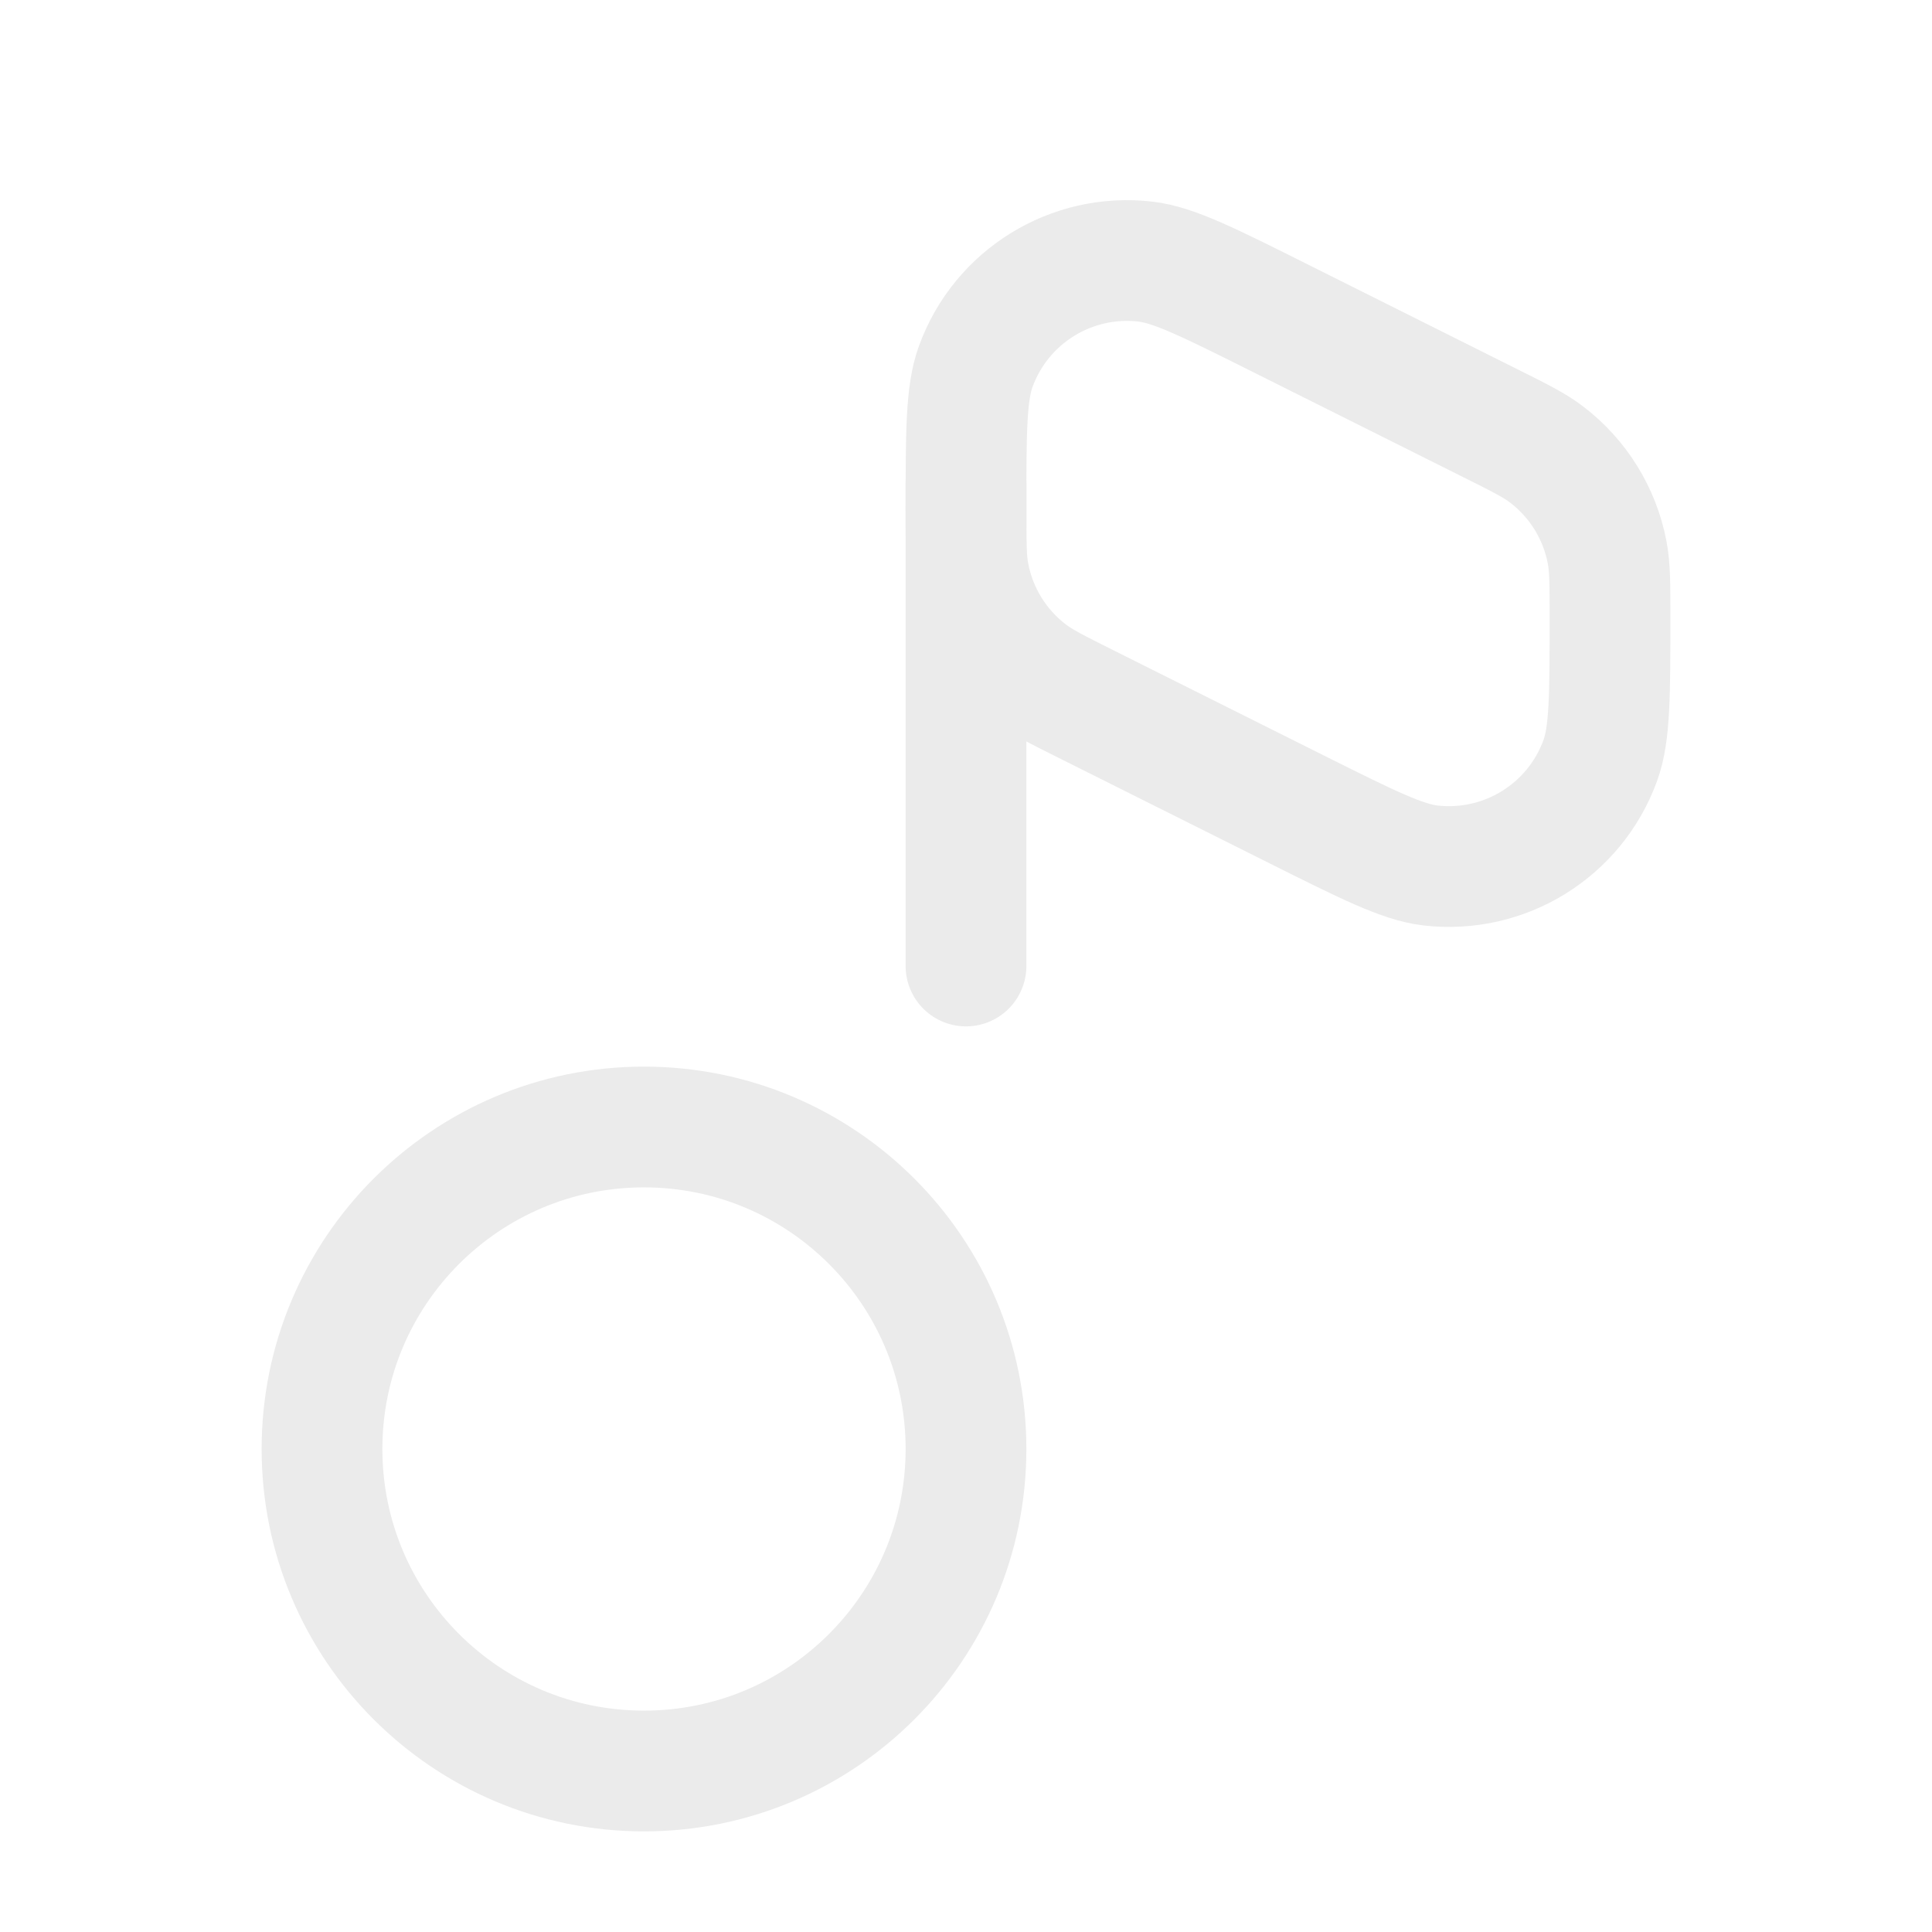
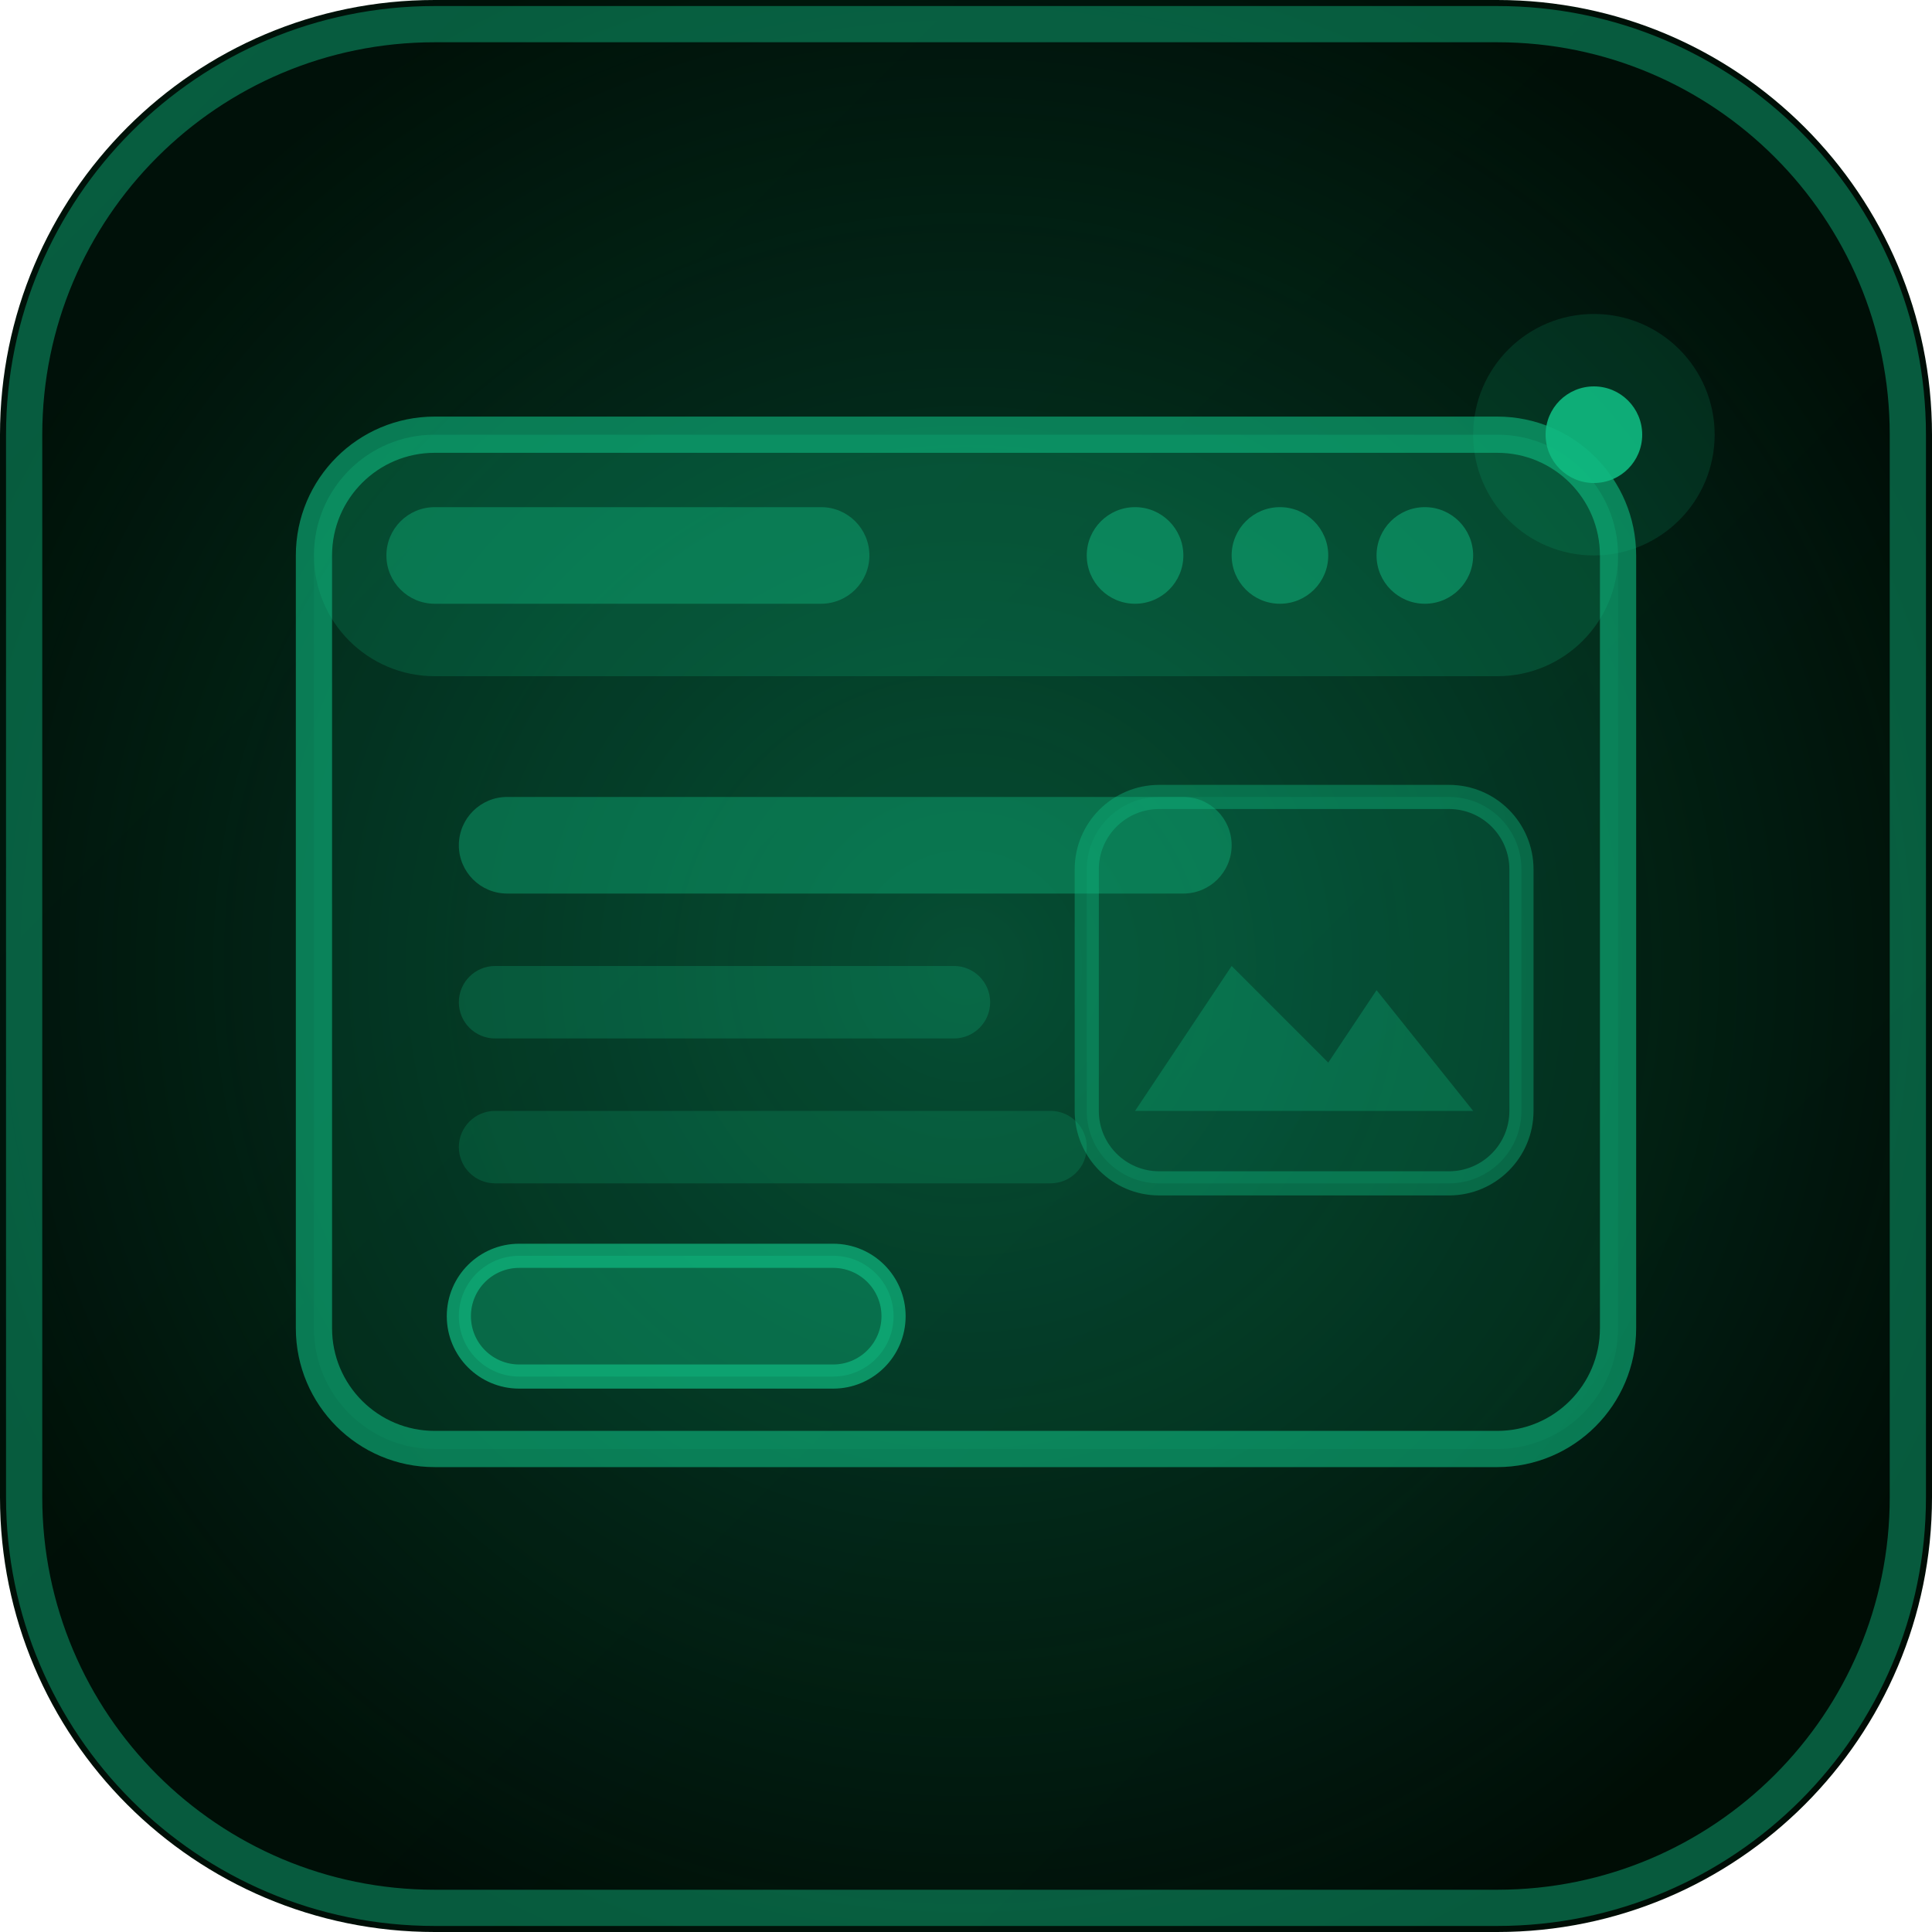
- <svg xmlns="http://www.w3.org/2000/svg" width="800px" height="800px" viewBox="0 0 24 24" fill="none">
-   <g id="SVGRepo_bgCarrier" stroke-width="0" />
-   <g id="SVGRepo_tracerCarrier" stroke-linecap="round" stroke-linejoin="round" />
-   <g id="SVGRepo_iconCarrier">
-     <path d="M12 18C12 20.209 10.209 22 8 22C5.791 22 4 20.209 4 18C4 15.791 5.791 14 8 14C10.209 14 12 15.791 12 18Z" stroke="#ebebeb" stroke-width="1.5" />
-     <path d="M12 12V6" stroke="#ebebeb" stroke-width="1.5" stroke-linecap="round" />
-     <path d="M16.117 10.059L13.483 8.742C13.118 8.56 12.936 8.468 12.785 8.353C12.395 8.055 12.128 7.623 12.036 7.14C12 6.954 12 6.75 12 6.342C12 5.371 12 4.885 12.12 4.555C12.436 3.683 13.31 3.142 14.232 3.25C14.58 3.291 15.015 3.508 15.883 3.942L18.517 5.259C18.882 5.441 19.064 5.532 19.215 5.648C19.605 5.946 19.872 6.378 19.964 6.86C20 7.047 20 7.251 20 7.659C20 8.63 20 9.115 19.88 9.445C19.564 10.318 18.69 10.858 17.768 10.751C17.42 10.71 16.985 10.493 16.117 10.059Z" stroke="#ebebeb" stroke-width="1.5" stroke-linecap="round" />
-   </g>
+ <svg xmlns="http://www.w3.org/2000/svg" viewBox="0 0 80 80" fill="none">
+   <defs>
+     <radialGradient id="lpg" cx="50%" cy="50%" r="55%">
+       <stop offset="0%" stop-color="#10b981" stop-opacity="0.3" />
+       <stop offset="100%" stop-color="#10b981" stop-opacity="0" />
+     </radialGradient>
+     <linearGradient id="lpbg" x1="0" y1="0" x2="1" y2="1">
+       <stop offset="0%" stop-color="#001209" />
+       <stop offset="100%" stop-color="#000c05" />
+     </linearGradient>
+   </defs>
+   <rect width="80" height="80" rx="18" fill="url(#lpbg)" />
+   <rect width="80" height="80" rx="18" fill="url(#lpg)" />
+   <rect x="1" y="1" width="78" height="78" rx="17" stroke="#10b981" stroke-opacity="0.45" stroke-width="1.5" />
+   <rect x="13" y="18" width="54" height="42" rx="5" fill="#10b981" fill-opacity="0.1" stroke="#10b981" stroke-opacity="0.6" stroke-width="1.5" />
+   <rect x="13" y="18" width="54" height="10" rx="5" fill="#10b981" fill-opacity="0.2" />
+   <rect x="16" y="21" width="20" height="4" rx="2" fill="#10b981" fill-opacity="0.4" />
+   <circle cx="47" cy="23" r="2" fill="#10b981" fill-opacity="0.5" />
+   <circle cx="53" cy="23" r="2" fill="#10b981" fill-opacity="0.5" />
+   <circle cx="59" cy="23" r="2" fill="#10b981" fill-opacity="0.5" />
+   <rect x="19" y="33" width="32" height="4" rx="2" fill="#10b981" fill-opacity="0.4" />
+   <rect x="19" y="40" width="22" height="3" rx="1.5" fill="#10b981" fill-opacity="0.25" />
+   <rect x="19" y="46" width="26" height="3" rx="1.5" fill="#10b981" fill-opacity="0.2" />
+   <rect x="19" y="52" width="18" height="5" rx="2.5" fill="#10b981" fill-opacity="0.4" stroke="#10b981" stroke-opacity="0.7" stroke-width="1" />
+   <rect x="45" y="33" width="18" height="16" rx="3" fill="#10b981" fill-opacity="0.15" stroke="#10b981" stroke-opacity="0.4" stroke-width="1" />
+   <path d="M47 46 L51 40 L55 44 L57 41 L61 46 Z" fill="#10b981" fill-opacity="0.3" />
+   <circle cx="66" cy="18" r="2" fill="#10b981" opacity="0.9" />
+   <circle cx="66" cy="18" r="5" fill="#10b981" opacity="0.15" />
</svg>
